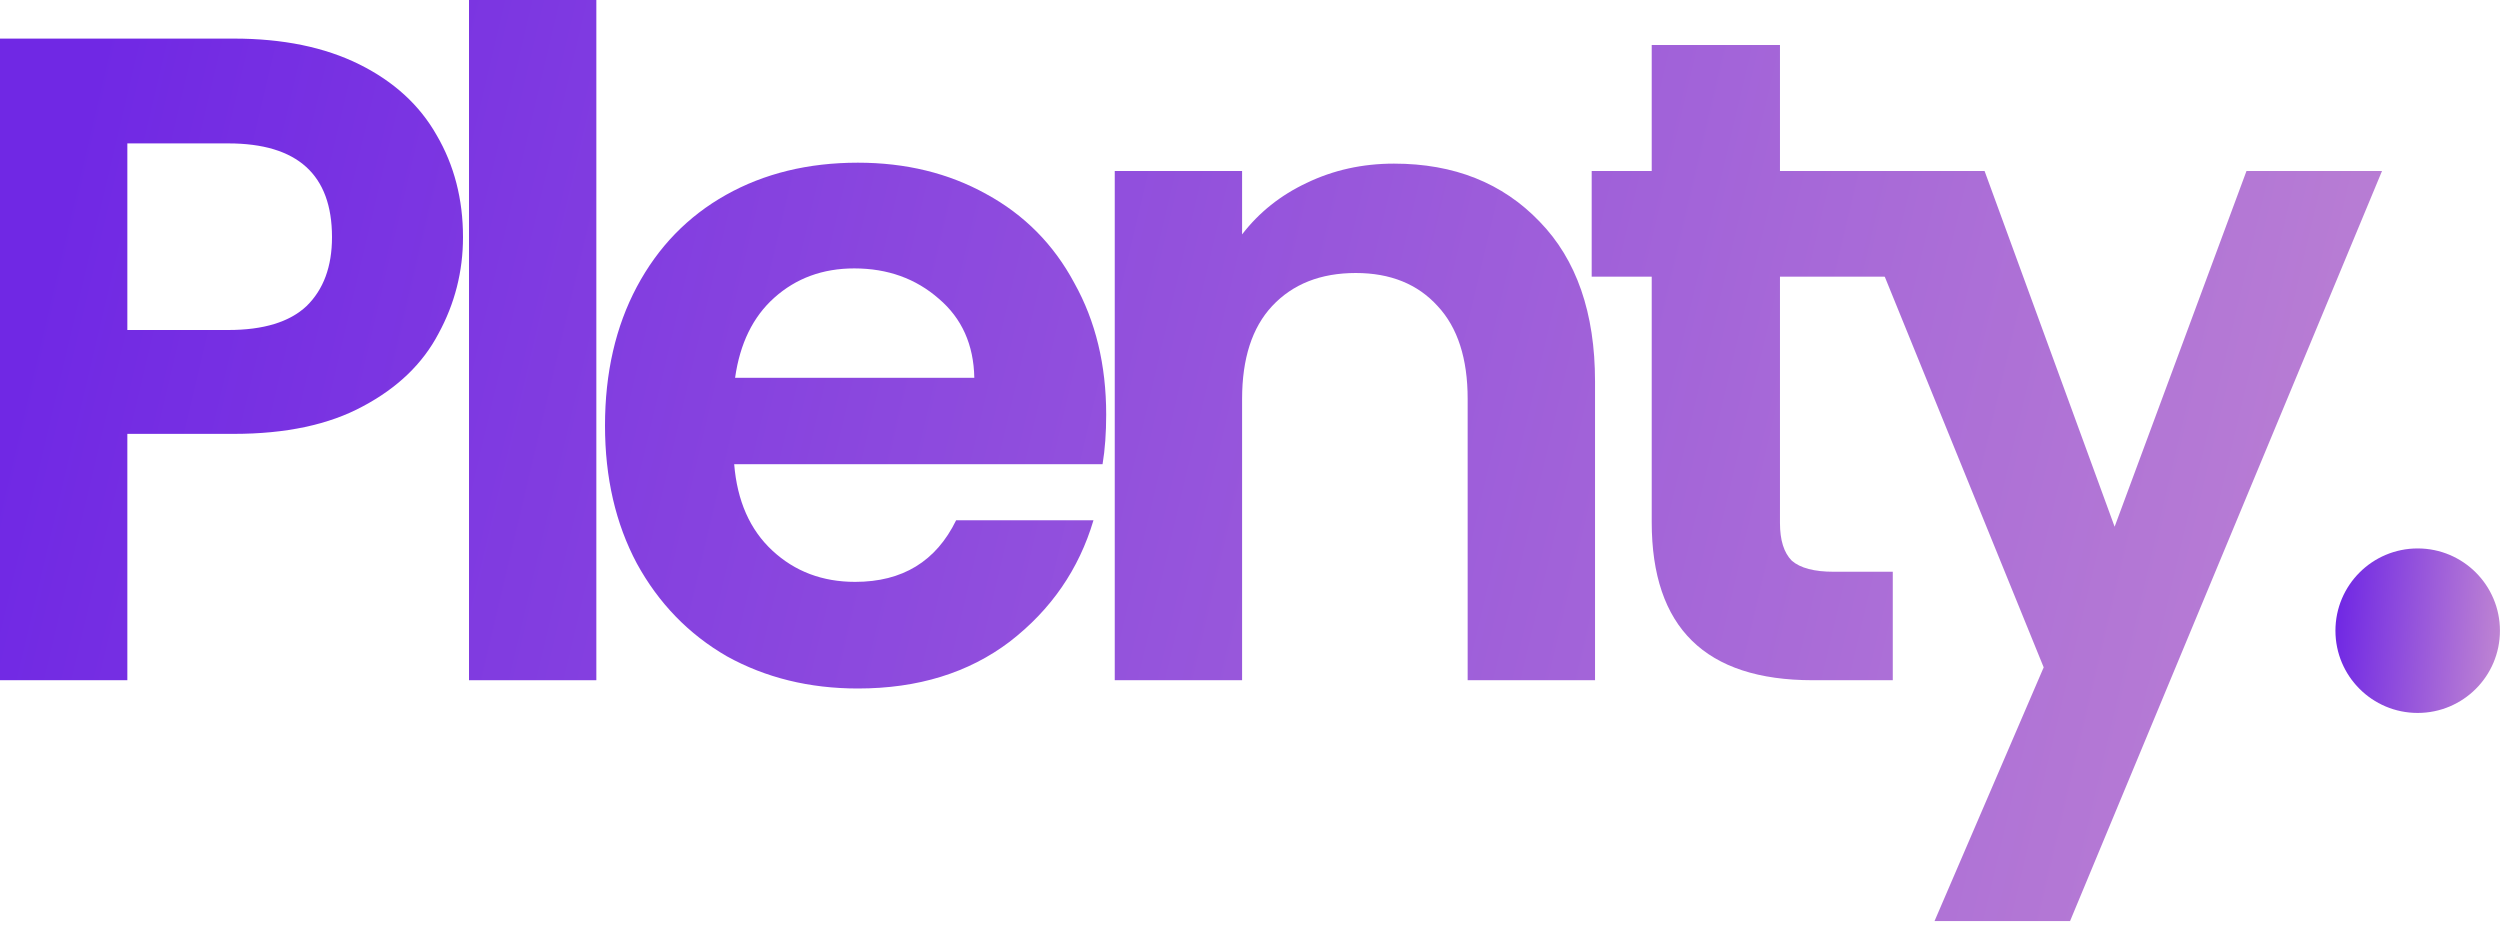
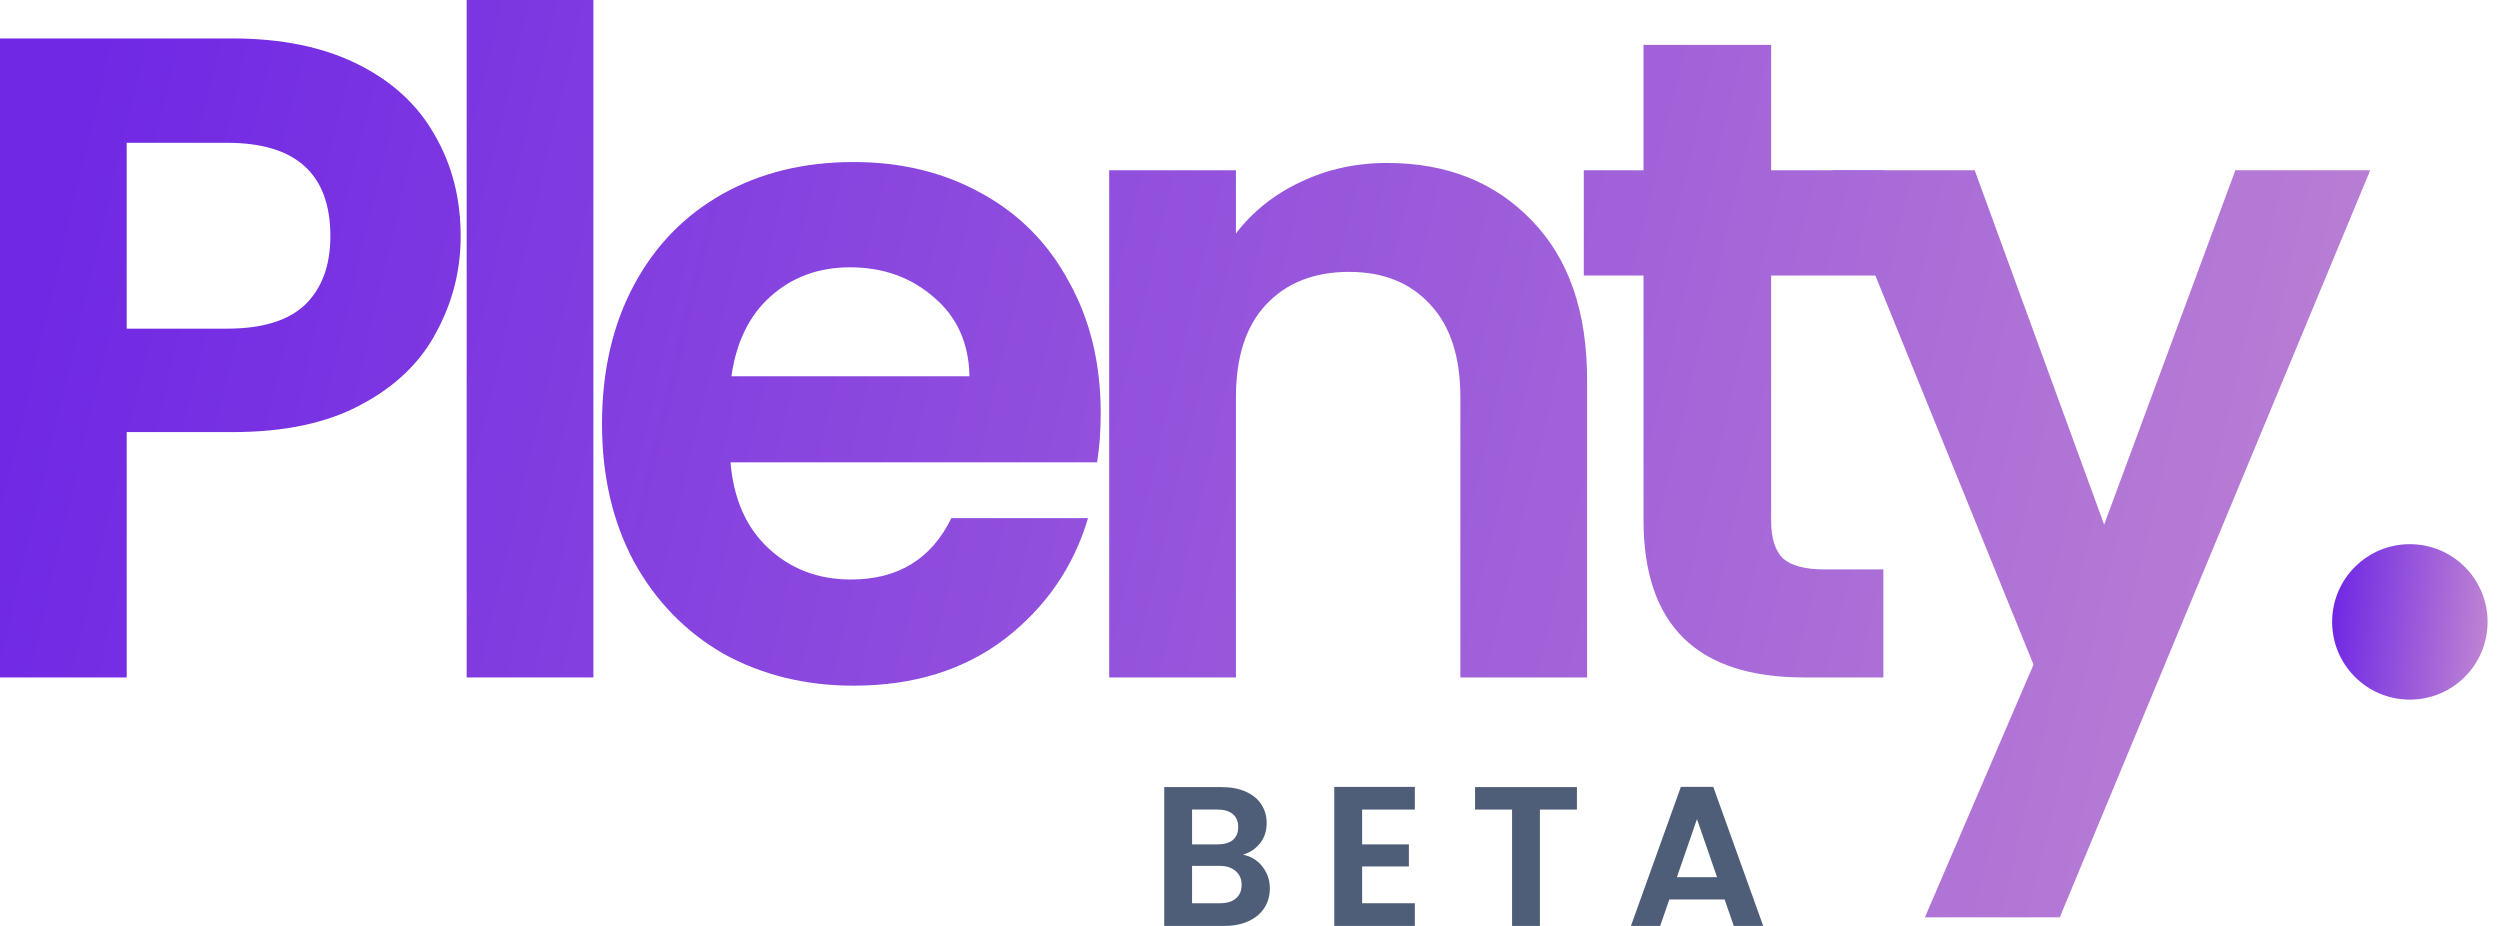
- <svg xmlns="http://www.w3.org/2000/svg" width="80" height="30" viewBox="0 0 80 30" fill="none">
-   <g id="Group 1000001814">
-     <g id="Overview">
-       <path d="M14.816 7.589C14.816 8.687 14.554 9.717 14.03 10.678C13.525 11.639 12.72 12.413 11.614 13.001C10.527 13.59 9.149 13.884 7.481 13.884H4.075V21.767H0V1.235H7.481C9.052 1.235 10.391 1.51 11.497 2.059C12.603 2.608 13.428 3.363 13.972 4.324C14.534 5.285 14.816 6.373 14.816 7.589ZM7.306 10.56C8.431 10.56 9.266 10.305 9.809 9.795C10.352 9.266 10.624 8.53 10.624 7.589C10.624 5.589 9.518 4.589 7.306 4.589H4.075V10.56H7.306Z" fill="url(#paint0_linear)" />
-       <path d="M14.816 7.589C14.816 8.687 14.554 9.717 14.03 10.678C13.525 11.639 12.72 12.413 11.614 13.001C10.527 13.59 9.149 13.884 7.481 13.884H4.075V21.767H0V1.235H7.481C9.052 1.235 10.391 1.51 11.497 2.059C12.603 2.608 13.428 3.363 13.972 4.324C14.534 5.285 14.816 6.373 14.816 7.589ZM7.306 10.56C8.431 10.56 9.266 10.305 9.809 9.795C10.352 9.266 10.624 8.53 10.624 7.589C10.624 5.589 9.518 4.589 7.306 4.589H4.075V10.56H7.306Z" />
-       <path d="M19.083 0V21.767H15.008V0H19.083Z" fill="url(#paint1_linear)" />
-       <path d="M19.083 0V21.767H15.008V0H19.083Z" />
-       <path d="M35.398 13.266C35.398 13.854 35.36 14.384 35.282 14.854H23.494C23.59 16.031 23.998 16.953 24.716 17.619C25.434 18.286 26.317 18.62 27.365 18.62C28.878 18.62 29.955 17.963 30.596 16.649H34.991C34.525 18.218 33.633 19.512 32.313 20.532C30.994 21.532 29.373 22.032 27.452 22.032C25.9 22.032 24.503 21.689 23.261 21.002C22.038 20.296 21.078 19.306 20.379 18.031C19.7 16.757 19.36 15.286 19.36 13.619C19.36 11.933 19.7 10.452 20.379 9.177C21.058 7.903 22.009 6.922 23.232 6.236C24.454 5.55 25.861 5.206 27.452 5.206C28.985 5.206 30.353 5.54 31.556 6.207C32.779 6.873 33.72 7.824 34.38 9.06C35.059 10.276 35.398 11.678 35.398 13.266ZM31.178 12.089C31.158 11.031 30.78 10.187 30.043 9.56C29.305 8.913 28.403 8.589 27.336 8.589C26.327 8.589 25.473 8.903 24.774 9.53C24.095 10.138 23.678 10.991 23.523 12.089H31.178Z" fill="url(#paint2_linear)" />
-       <path d="M35.398 13.266C35.398 13.854 35.36 14.384 35.282 14.854H23.494C23.59 16.031 23.998 16.953 24.716 17.619C25.434 18.286 26.317 18.62 27.365 18.62C28.878 18.62 29.955 17.963 30.596 16.649H34.991C34.525 18.218 33.633 19.512 32.313 20.532C30.994 21.532 29.373 22.032 27.452 22.032C25.9 22.032 24.503 21.689 23.261 21.002C22.038 20.296 21.078 19.306 20.379 18.031C19.7 16.757 19.36 15.286 19.36 13.619C19.36 11.933 19.7 10.452 20.379 9.177C21.058 7.903 22.009 6.922 23.232 6.236C24.454 5.55 25.861 5.206 27.452 5.206C28.985 5.206 30.353 5.54 31.556 6.207C32.779 6.873 33.72 7.824 34.38 9.06C35.059 10.276 35.398 11.678 35.398 13.266ZM31.178 12.089C31.158 11.031 30.78 10.187 30.043 9.56C29.305 8.913 28.403 8.589 27.336 8.589C26.327 8.589 25.473 8.903 24.774 9.53C24.095 10.138 23.678 10.991 23.523 12.089H31.178Z" />
-       <path d="M44.608 5.236C46.529 5.236 48.081 5.854 49.265 7.089C50.449 8.305 51.041 10.011 51.041 12.207V21.767H46.965V12.766C46.965 11.472 46.645 10.482 46.005 9.795C45.365 9.089 44.491 8.736 43.385 8.736C42.26 8.736 41.367 9.089 40.707 9.795C40.067 10.482 39.747 11.472 39.747 12.766V21.767H35.672V5.471H39.747V7.501C40.29 6.795 40.979 6.246 41.813 5.854C42.667 5.442 43.599 5.236 44.608 5.236Z" fill="url(#paint3_linear)" />
-       <path d="M44.608 5.236C46.529 5.236 48.081 5.854 49.265 7.089C50.449 8.305 51.041 10.011 51.041 12.207V21.767H46.965V12.766C46.965 11.472 46.645 10.482 46.005 9.795C45.365 9.089 44.491 8.736 43.385 8.736C42.26 8.736 41.367 9.089 40.707 9.795C40.067 10.482 39.747 11.472 39.747 12.766V21.767H35.672V5.471H39.747V7.501C40.29 6.795 40.979 6.246 41.813 5.854C42.667 5.442 43.599 5.236 44.608 5.236Z" />
-       <path d="M56.959 8.854V16.737C56.959 17.286 57.085 17.688 57.338 17.943C57.609 18.178 58.056 18.296 58.677 18.296H60.569V21.767H58.007C54.572 21.767 52.855 20.081 52.855 16.708V8.854H50.934V5.471H52.855V1.441H56.959V5.471H60.569V8.854H56.959Z" fill="url(#paint4_linear)" />
-       <path d="M56.959 8.854V16.737C56.959 17.286 57.085 17.688 57.338 17.943C57.609 18.178 58.056 18.296 58.677 18.296H60.569V21.767H58.007C54.572 21.767 52.855 20.081 52.855 16.708V8.854H50.934V5.471H52.855V1.441H56.959V5.471H60.569V8.854H56.959Z" />
-       <path d="M76.225 5.471L66.242 29.474H61.905L65.398 21.355L58.936 5.471H63.506L67.668 16.855L71.888 5.471H76.225Z" fill="url(#paint5_linear)" />
-       <path d="M76.225 5.471L66.242 29.474H61.905L65.398 21.355L58.936 5.471H63.506L67.668 16.855L71.888 5.471H76.225Z" />
-     </g>
-     <g id="Ellipse 30">
-       <circle cx="77.366" cy="20.182" r="2.632" fill="url(#paint6_linear)" />
-       <circle cx="77.366" cy="20.182" r="2.632" />
-     </g>
-   </g>
+ <svg xmlns="http://www.w3.org/2000/svg" width="81" height="30" viewBox="0 0 81 30" fill="none">
  <defs>
-     <linearGradient id="paint0_linear" x1="-1.50872e-07" y1="14.737" x2="114.372" y2="41.741" gradientUnits="userSpaceOnUse">
+     <linearGradient id="paint0_linear" x1="-1.52e-07" y1="14.86" x2="115.238" y2="42.044" gradientUnits="userSpaceOnUse">
      <stop stop-color="#7028E4" />
      <stop offset="1" stop-color="#E5B2CA" />
    </linearGradient>
-     <linearGradient id="paint1_linear" x1="-1.50872e-07" y1="14.737" x2="114.372" y2="41.741" gradientUnits="userSpaceOnUse">
+     <linearGradient id="paint1_linear" x1="-1.52e-07" y1="14.86" x2="115.238" y2="42.044" gradientUnits="userSpaceOnUse">
      <stop stop-color="#7028E4" />
      <stop offset="1" stop-color="#E5B2CA" />
    </linearGradient>
-     <linearGradient id="paint2_linear" x1="-1.50872e-07" y1="14.737" x2="114.372" y2="41.741" gradientUnits="userSpaceOnUse">
+     <linearGradient id="paint2_linear" x1="-1.52e-07" y1="14.86" x2="115.238" y2="42.044" gradientUnits="userSpaceOnUse">
      <stop stop-color="#7028E4" />
      <stop offset="1" stop-color="#E5B2CA" />
    </linearGradient>
-     <linearGradient id="paint3_linear" x1="-1.50872e-07" y1="14.737" x2="114.372" y2="41.741" gradientUnits="userSpaceOnUse">
+     <linearGradient id="paint3_linear" x1="-1.52e-07" y1="14.86" x2="115.238" y2="42.044" gradientUnits="userSpaceOnUse">
      <stop stop-color="#7028E4" />
      <stop offset="1" stop-color="#E5B2CA" />
    </linearGradient>
-     <linearGradient id="paint4_linear" x1="-1.50872e-07" y1="14.737" x2="114.372" y2="41.741" gradientUnits="userSpaceOnUse">
+     <linearGradient id="paint4_linear" x1="-1.52e-07" y1="14.86" x2="115.238" y2="42.044" gradientUnits="userSpaceOnUse">
      <stop stop-color="#7028E4" />
      <stop offset="1" stop-color="#E5B2CA" />
    </linearGradient>
-     <linearGradient id="paint5_linear" x1="-1.50872e-07" y1="14.737" x2="114.372" y2="41.741" gradientUnits="userSpaceOnUse">
+     <linearGradient id="paint5_linear" x1="-1.52e-07" y1="14.86" x2="115.238" y2="42.044" gradientUnits="userSpaceOnUse">
      <stop stop-color="#7028E4" />
      <stop offset="1" stop-color="#E5B2CA" />
    </linearGradient>
-     <linearGradient id="paint6_linear" x1="74.734" y1="20.182" x2="82.619" y2="20.868" gradientUnits="userSpaceOnUse">
+     <linearGradient id="paint6_linear" x1="75.561" y1="20.149" x2="83.107" y2="20.806" gradientUnits="userSpaceOnUse">
      <stop stop-color="#7028E4" />
      <stop offset="1" stop-color="#E5B2CA" />
    </linearGradient>
  </defs>
+   <path d="M14.926 7.653C14.926 8.76 14.662 9.798 14.134 10.767C13.626 11.736 12.815 12.517 11.701 13.11C10.606 13.703 9.218 14 7.536 14H4.105V21.949H0V1.246H7.536C9.12 1.246 10.469 1.523 11.583 2.076C12.698 2.63 13.528 3.391 14.076 4.36C14.643 5.329 14.926 6.427 14.926 7.653ZM7.361 10.648C8.494 10.648 9.335 10.391 9.882 9.877C10.43 9.343 10.704 8.602 10.704 7.653C10.704 5.636 9.589 4.627 7.361 4.627H4.105V10.648H7.361Z" fill="url(#paint0_linear)" />
+   <path d="M19.226 0V21.949H15.12V0H19.226Z" fill="url(#paint1_linear)" />
+   <path d="M35.663 13.377C35.663 13.97 35.624 14.504 35.546 14.979H23.669C23.767 16.165 24.177 17.095 24.901 17.767C25.624 18.439 26.514 18.776 27.569 18.776C29.094 18.776 30.179 18.113 30.824 16.788H35.252C34.783 18.37 33.884 19.675 32.554 20.703C31.225 21.712 29.593 22.216 27.657 22.216C26.093 22.216 24.686 21.87 23.434 21.178C22.203 20.466 21.235 19.468 20.531 18.182C19.847 16.897 19.505 15.414 19.505 13.733C19.505 12.033 19.847 10.54 20.531 9.254C21.216 7.969 22.174 6.98 23.405 6.288C24.637 5.596 26.054 5.25 27.657 5.25C29.202 5.25 30.58 5.586 31.792 6.258C33.024 6.931 33.972 7.89 34.637 9.136C35.321 10.362 35.663 11.775 35.663 13.377ZM31.411 12.191C31.391 11.123 31.01 10.273 30.267 9.64C29.524 8.987 28.615 8.661 27.54 8.661C26.523 8.661 25.663 8.977 24.959 9.61C24.275 10.223 23.855 11.083 23.698 12.191H31.411Z" fill="url(#paint2_linear)" />
+   <path d="M44.941 5.28C46.877 5.28 48.441 5.903 49.633 7.148C50.826 8.374 51.422 10.095 51.422 12.309V21.949H47.316V12.873C47.316 11.568 46.994 10.569 46.349 9.877C45.704 9.165 44.824 8.809 43.709 8.809C42.576 8.809 41.676 9.165 41.012 9.877C40.367 10.569 40.044 11.568 40.044 12.873V21.949H35.938V5.517H40.044V7.564C40.591 6.852 41.285 6.298 42.126 5.903C42.986 5.487 43.925 5.28 44.941 5.28Z" fill="url(#paint3_linear)" />
+   <path d="M57.385 8.928V16.877C57.385 17.431 57.512 17.836 57.766 18.093C58.04 18.331 58.489 18.449 59.115 18.449H61.021V21.949H58.441C54.98 21.949 53.25 20.249 53.25 16.848V8.928H51.315V5.517H53.25V1.453H57.385V5.517H61.021V8.928H57.385Z" fill="url(#paint4_linear)" />
+   <path d="M76.795 5.517L66.737 29.721H62.367L65.886 21.534L59.376 5.517H63.98L68.174 16.996L72.426 5.517H76.795Z" fill="url(#paint5_linear)" />
+   <path d="M80.598 20.149C80.598 21.541 79.47 22.668 78.079 22.668C76.688 22.668 75.561 21.541 75.561 20.149C75.561 18.759 76.688 17.631 78.079 17.631C79.47 17.631 80.598 18.759 80.598 20.149Z" fill="url(#paint6_linear)" />
+   <path d="M40.273 27.693C40.526 27.74 40.735 27.867 40.898 28.073C41.061 28.279 41.143 28.515 41.143 28.782C41.143 29.022 41.083 29.235 40.962 29.42C40.846 29.6 40.677 29.742 40.453 29.845C40.23 29.948 39.966 30 39.66 30H37.721V25.502H39.577C39.882 25.502 40.144 25.551 40.363 25.65C40.586 25.749 40.754 25.886 40.866 26.062C40.982 26.238 41.04 26.438 41.04 26.662C41.04 26.924 40.969 27.143 40.827 27.319C40.69 27.495 40.505 27.62 40.273 27.693ZM38.623 27.358H39.448C39.663 27.358 39.828 27.31 39.944 27.216C40.06 27.117 40.118 26.977 40.118 26.797C40.118 26.616 40.06 26.477 39.944 26.378C39.828 26.279 39.663 26.23 39.448 26.23H38.623V27.358ZM39.532 29.265C39.751 29.265 39.92 29.214 40.041 29.11C40.165 29.007 40.228 28.861 40.228 28.672C40.228 28.479 40.163 28.329 40.034 28.221C39.905 28.11 39.731 28.054 39.512 28.054H38.623V29.265H39.532Z" fill="#4E5D78" />
+   <path d="M44.133 26.23V27.358H45.648V28.073H44.133V29.265H45.841V30H43.231V25.495H45.841V26.23H44.133Z" fill="#4E5D78" />
+   <path d="M51.092 25.502V26.23H49.893V30H48.991V26.23H47.792V25.502H51.092Z" fill="#4E5D78" />
+   <path d="M55.878 29.143H54.086L53.79 30H52.842L54.46 25.495H55.51L57.128 30H56.174L55.878 29.143ZM55.633 28.421L54.982 26.539L54.331 28.421H55.633Z" fill="#4E5D78" />
</svg>
